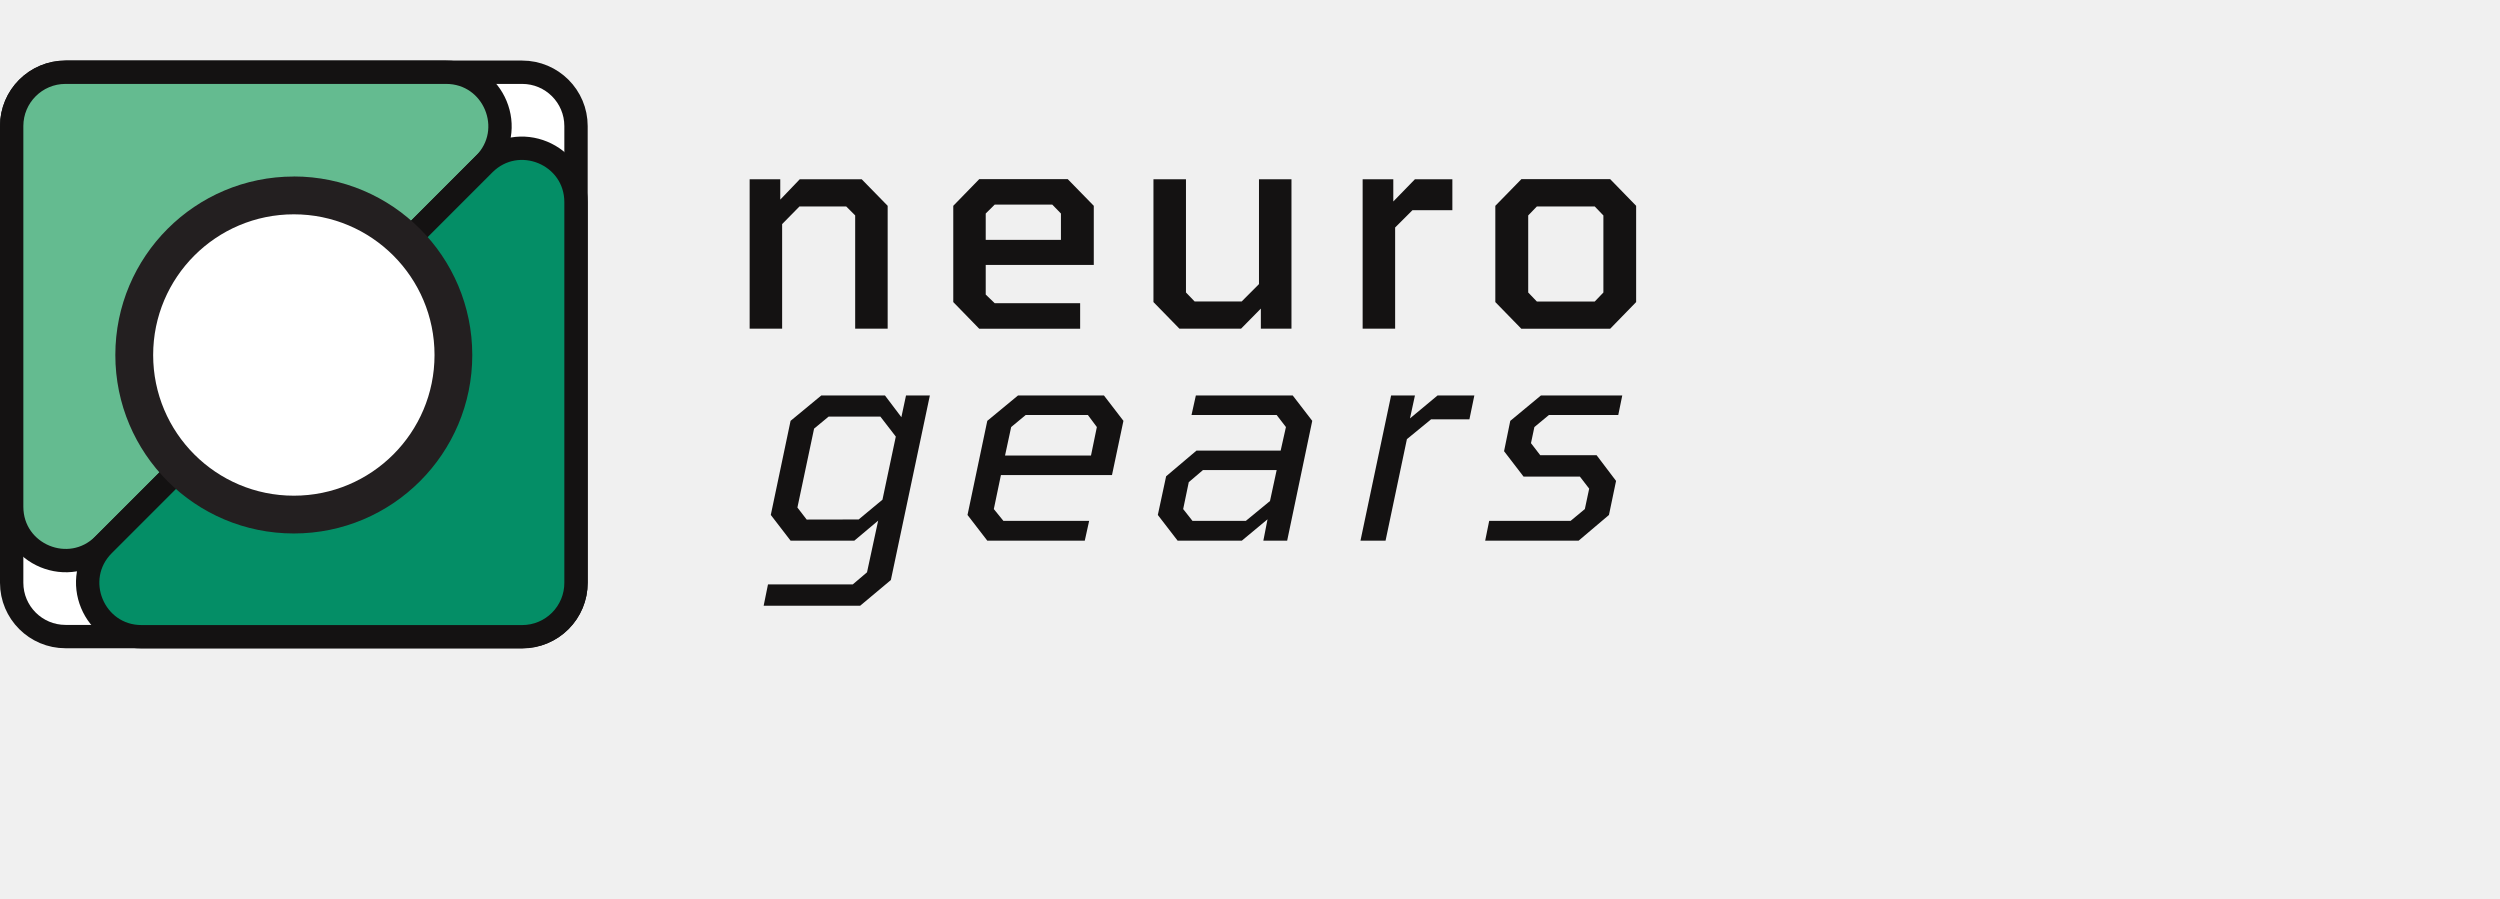
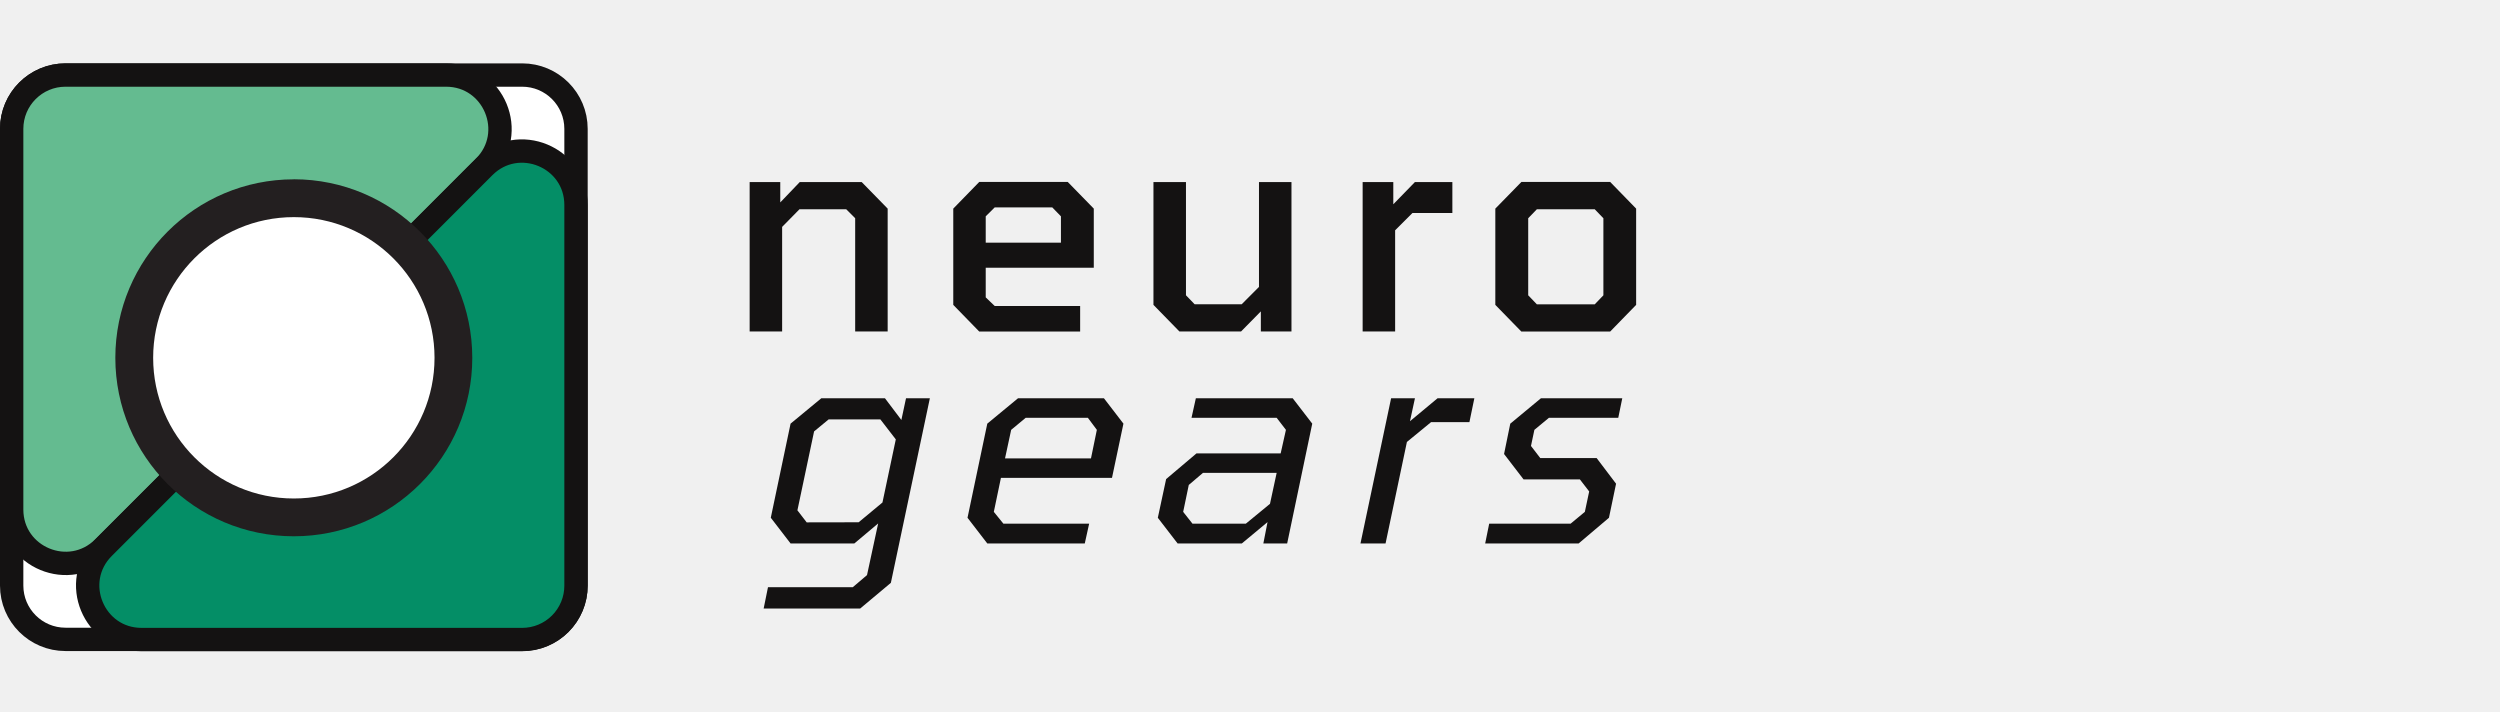
- <svg xmlns="http://www.w3.org/2000/svg" id="Layer_1" data-name="Layer 1" viewBox="0 0 333.991 120" version="1.1" width="333.991" height="120">
+ <svg xmlns="http://www.w3.org/2000/svg" id="Layer_1" data-name="Layer 1" viewBox="0 0 333.991 95" version="1.1" width="333.991" height="95">
  <defs id="defs4">
    <style id="style2">.cls-1{fill:#141212;}.cls-2,.cls-4{fill:none;stroke:#141212;stroke-miterlimit:10;}.cls-3{fill:#fff;}.cls-4{stroke-width:7px;}.cls-5{fill:#64bb90;}.cls-6{fill:#048e66;}.cls-7{fill:#231f20;}</style>
  </defs>
-   <g id="g897" transform="matrix(0.4455869,0,0,0.4455869,-22.1323,-3.160052)">
-     <polygon id="polygon6" points="274.43,105.64 284.17,105.64 284.17,74.28 289.37,68.99 303.38,68.99 306.07,71.68 306.07,105.64 315.81,105.64 315.81,68.8 308.02,60.83 289.46,60.83 283.61,66.94 283.61,60.83 274.43,60.83 " class="cls-1" style="fill:#141212" />
+   <g id="g897" transform="matrix(0.4455869,0,0,0.4455869,-22.1323,-2.785754)">
+     <polygon id="polygon6" points="283.61,66.94 283.61,60.83 274.43,60.83 274.43,105.64 284.17,105.64 284.17,74.28 289.37,68.99 303.38,68.99 306.07,71.68 306.07,105.64 315.81,105.64 315.81,68.8 308.02,60.83 289.46,60.83 " class="cls-1" style="fill:#141212" />
    <path id="path8" d="m 345.21,71.11 2.7,-2.68 h 17.25 l 2.6,2.68 V 79 H 345.21 Z M 373.52,98 h -25.61 l -2.7,-2.59 v -8.89 h 32.4 V 68.8 l -7.81,-8 h -26.53 l -7.79,8 v 28.86 l 7.79,8 h 30.25 z" class="cls-1" style="fill:#141212" />
-     <polygon id="polygon10" points="436.88,60.83 427.14,60.83 427.14,92.27 421.95,97.48 407.85,97.48 405.25,94.78 405.25,60.83 395.5,60.83 395.5,97.66 403.29,105.64 421.76,105.64 427.7,99.61 427.7,105.64 436.88,105.64 " class="cls-1" style="fill:#141212" />
-     <polygon id="polygon12" points="458.22,105.64 467.96,105.64 467.96,75.3 473.16,70.11 485.12,70.11 485.12,60.83 473.9,60.83 467.41,67.5 467.41,60.83 458.22,60.83 " class="cls-1" style="fill:#141212" />
+     <polygon id="polygon10" points="427.7,99.61 427.7,105.64 436.88,105.64 436.88,60.83 427.14,60.83 427.14,92.27 421.95,97.48 407.85,97.48 405.25,94.78 405.25,60.83 395.5,60.83 395.5,97.66 403.29,105.64 421.76,105.64 " class="cls-1" style="fill:#141212" />
+     <polygon id="polygon12" points="485.12,60.83 473.9,60.83 467.41,67.5 467.41,60.83 458.22,60.83 458.22,105.64 467.96,105.64 467.96,75.3 473.16,70.11 485.12,70.11 " class="cls-1" style="fill:#141212" />
    <path id="path14" d="m 510.45,69 h 17.36 l 2.59,2.69 v 23.1 l -2.59,2.7 h -17.36 l -2.59,-2.7 V 71.68 Z M 498,68.8 v 28.86 l 7.8,8 h 26.63 l 7.79,-8 V 68.8 l -7.79,-8 h -26.61 z" class="cls-1" style="fill:#141212" />
    <path id="path16" d="m 291.53,162.87 -2.78,-3.61 5,-23.66 4.37,-3.61 h 15.5 l 4.63,6 -4,18.92 -7.14,5.93 z m 36.93,-37.2 h -7.15 l -1.39,6.5 -4.91,-6.5 H 295.9 l -9.2,7.6 -5.93,28.21 5.93,7.71 h 19.12 l 7.14,-6 -3.34,15.49 -4.26,3.62 h -25.43 l -1.3,6.4 h 28.94 l 9.2,-7.7 z" class="cls-1" style="fill:#141212" />
    <path id="path18" d="m 352.84,135.13 4.35,-3.61 h 18.65 l 2.69,3.61 -1.76,8.55 H 351 Z m 23.38,28.13 h -25.71 l -2.87,-3.54 2.13,-10.2 h 33.3 l 3.43,-16.25 -5.84,-7.6 h -25.78 l -9.2,7.6 -5.93,28.22 5.93,7.7 h 29.23 z" class="cls-1" style="fill:#141212" />
    <path id="path20" d="m 407.2,163.26 -2.79,-3.54 1.68,-8.07 4.25,-3.62 h 22.1 l -2,9.28 -7.24,5.95 z m 21.25,5.93 h 7.14 l 7.52,-35.92 -5.85,-7.6 h -29.05 l -1.3,5.85 h 25.53 l 2.78,3.61 -1.58,7.06 H 408.4 l -9.1,7.7 -2.49,11.6 5.93,7.7 H 422 l 7.7,-6.4 z" class="cls-1" style="fill:#141212" />
-     <polygon id="polygon22" points="457.57,169.19 465.09,169.19 471.49,138.76 478.73,132.82 490.23,132.82 491.71,125.67 480.67,125.67 472.41,132.54 473.9,125.67 466.75,125.67 " class="cls-1" style="fill:#141212" />
-     <polygon id="polygon24" points="511.47,143.58 508.69,139.96 509.71,135.13 514.07,131.52 534.86,131.52 536.06,125.67 511.66,125.67 502.48,133.28 500.62,142.37 506.46,149.98 523.35,149.98 526.14,153.6 524.84,159.72 520.57,163.26 496.16,163.26 494.96,169.19 522.98,169.19 532.07,161.49 534.2,151.28 528.37,143.58 " class="cls-1" style="fill:#141212" />
+     <polygon id="polygon22" points="491.71,125.67 480.67,125.67 472.41,132.54 473.9,125.67 466.75,125.67 457.57,169.19 465.09,169.19 471.49,138.76 478.73,132.82 490.23,132.82 " class="cls-1" style="fill:#141212" />
+     <polygon id="polygon24" points="494.96,169.19 522.98,169.19 532.07,161.49 534.2,151.28 528.37,143.58 511.47,143.58 508.69,139.96 509.71,135.13 514.07,131.52 534.86,131.52 536.06,125.67 511.66,125.67 502.48,133.28 500.62,142.37 506.46,149.98 523.35,149.98 526.14,153.6 524.84,159.72 520.57,163.26 496.16,163.26 " class="cls-1" style="fill:#141212" />
    <path id="path26" d="M 85.46,45 A 16.11,16.11 0 1 1 69.36,28.89 16.1,16.1 0 0 1 85.46,45 Z" class="cls-2" style="fill:none;stroke:#141212;stroke-miterlimit:10" />
    <path id="path28" d="M 222.37,44.86 A 16.11,16.11 0 1 1 206.26,28.75 16.11,16.11 0 0 1 222.37,44.86 Z" class="cls-2" style="fill:none;stroke:#141212;stroke-miterlimit:10" />
    <path id="path30" d="M 199.58,44.86 A 16.11,16.11 0 1 1 183.47,28.75 16.11,16.11 0 0 1 199.58,44.86 Z" class="cls-2" style="fill:none;stroke:#141212;stroke-miterlimit:10" />
    <path id="path32" d="m 153.88,113.53 a 16.11,16.11 0 1 1 -16.11,-16.11 16.11,16.11 0 0 1 16.11,16.11 z" class="cls-2" style="fill:none;stroke:#141212;stroke-miterlimit:10" />
    <path id="path34" d="M 222.37,67.65 A 16.11,16.11 0 1 1 206.26,51.54 16.11,16.11 0 0 1 222.37,67.65 Z" class="cls-2" style="fill:none;stroke:#141212;stroke-miterlimit:10" />
    <path id="path36" d="M 53.17,181.85 A 16.11,16.11 0 1 1 69.28,198 16.11,16.11 0 0 1 53.17,181.85 Z" class="cls-2" style="fill:none;stroke:#141212;stroke-miterlimit:10" />
    <path id="path38" d="M 76,181.85 A 16.11,16.11 0 1 1 92.07,198 16.11,16.11 0 0 1 76,181.85 Z" class="cls-2" style="fill:none;stroke:#141212;stroke-miterlimit:10" />
    <path id="path40" d="m 190.12,182.11 a 16.11,16.11 0 1 1 16.11,16.11 16.12,16.12 0 0 1 -16.11,-16.11 z" class="cls-2" style="fill:none;stroke:#141212;stroke-miterlimit:10" />
    <path id="path42" d="M 53.17,159.06 A 16.11,16.11 0 1 1 69.28,175.17 16.11,16.11 0 0 1 53.17,159.06 Z" class="cls-2" style="fill:none;stroke:#141212;stroke-miterlimit:10" />
    <path id="path44" d="M 222.37,44.89 V 181.82 A 16.14,16.14 0 0 1 206.23,198 H 69.3 A 16.13,16.13 0 0 1 53.17,181.87 V 44.89 A 16.14,16.14 0 0 1 69.3,28.75 h 136.93 a 16.14,16.14 0 0 1 16.14,16.14" class="cls-3" style="fill:#ffffff" />
    <rect id="rect46" rx="16.14" height="169.2" width="169.2" y="28.75" x="53.17" class="cls-4" style="fill:none;stroke:#141212;stroke-width:7px;stroke-miterlimit:10" />
    <path id="path48" d="M 194.82,56.3 80.71,170.41 C 70.55,180.57 53.17,173.41 53.17,159 V 44.89 A 16.14,16.14 0 0 1 69.3,28.75 h 114.11 c 14.38,0 21.58,17.38 11.41,27.55" class="cls-5" style="fill:#64bb90" />
    <path id="path50" d="M 194.82,56.3 80.71,170.41 C 70.55,180.57 53.17,173.41 53.17,159 V 44.89 A 16.14,16.14 0 0 1 69.3,28.75 h 114.11 c 14.38,0 21.59,17.38 11.41,27.55 z" class="cls-4" style="fill:none;stroke:#141212;stroke-width:7px;stroke-miterlimit:10" />
    <path id="path52" d="M 222.37,67.71 V 181.82 A 16.14,16.14 0 0 1 206.23,198 H 92.12 C 77.75,198 70.55,180.63 80.71,170.46 L 194.82,56.3 c 10.17,-10.17 27.55,-3 27.55,11.41" class="cls-6" style="fill:#048e66" />
    <path id="path54" d="M 222.37,67.71 V 181.82 A 16.14,16.14 0 0 1 206.23,198 H 92.12 C 77.75,198 70.55,180.63 80.71,170.46 L 194.82,56.3 C 205,46.13 222.37,53.33 222.37,67.71 Z" class="cls-4" style="fill:none;stroke:#141212;stroke-width:7px;stroke-miterlimit:10" />
    <path id="path56" d="m 137.77,161.37 a 47.84,47.84 0 1 1 47.84,-47.84 47.89,47.89 0 0 1 -47.84,47.84" class="cls-3" style="fill:#ffffff" />
    <path id="path58" d="m 137.77,71.35 a 42.18,42.18 0 1 1 -42.18,42.18 42.19,42.19 0 0 1 42.18,-42.18 m 0,-11.33 a 53.51,53.51 0 1 0 53.5,53.51 A 53.57,53.57 0 0 0 137.77,60" class="cls-7" style="fill:#231f20" />
  </g>
</svg>
